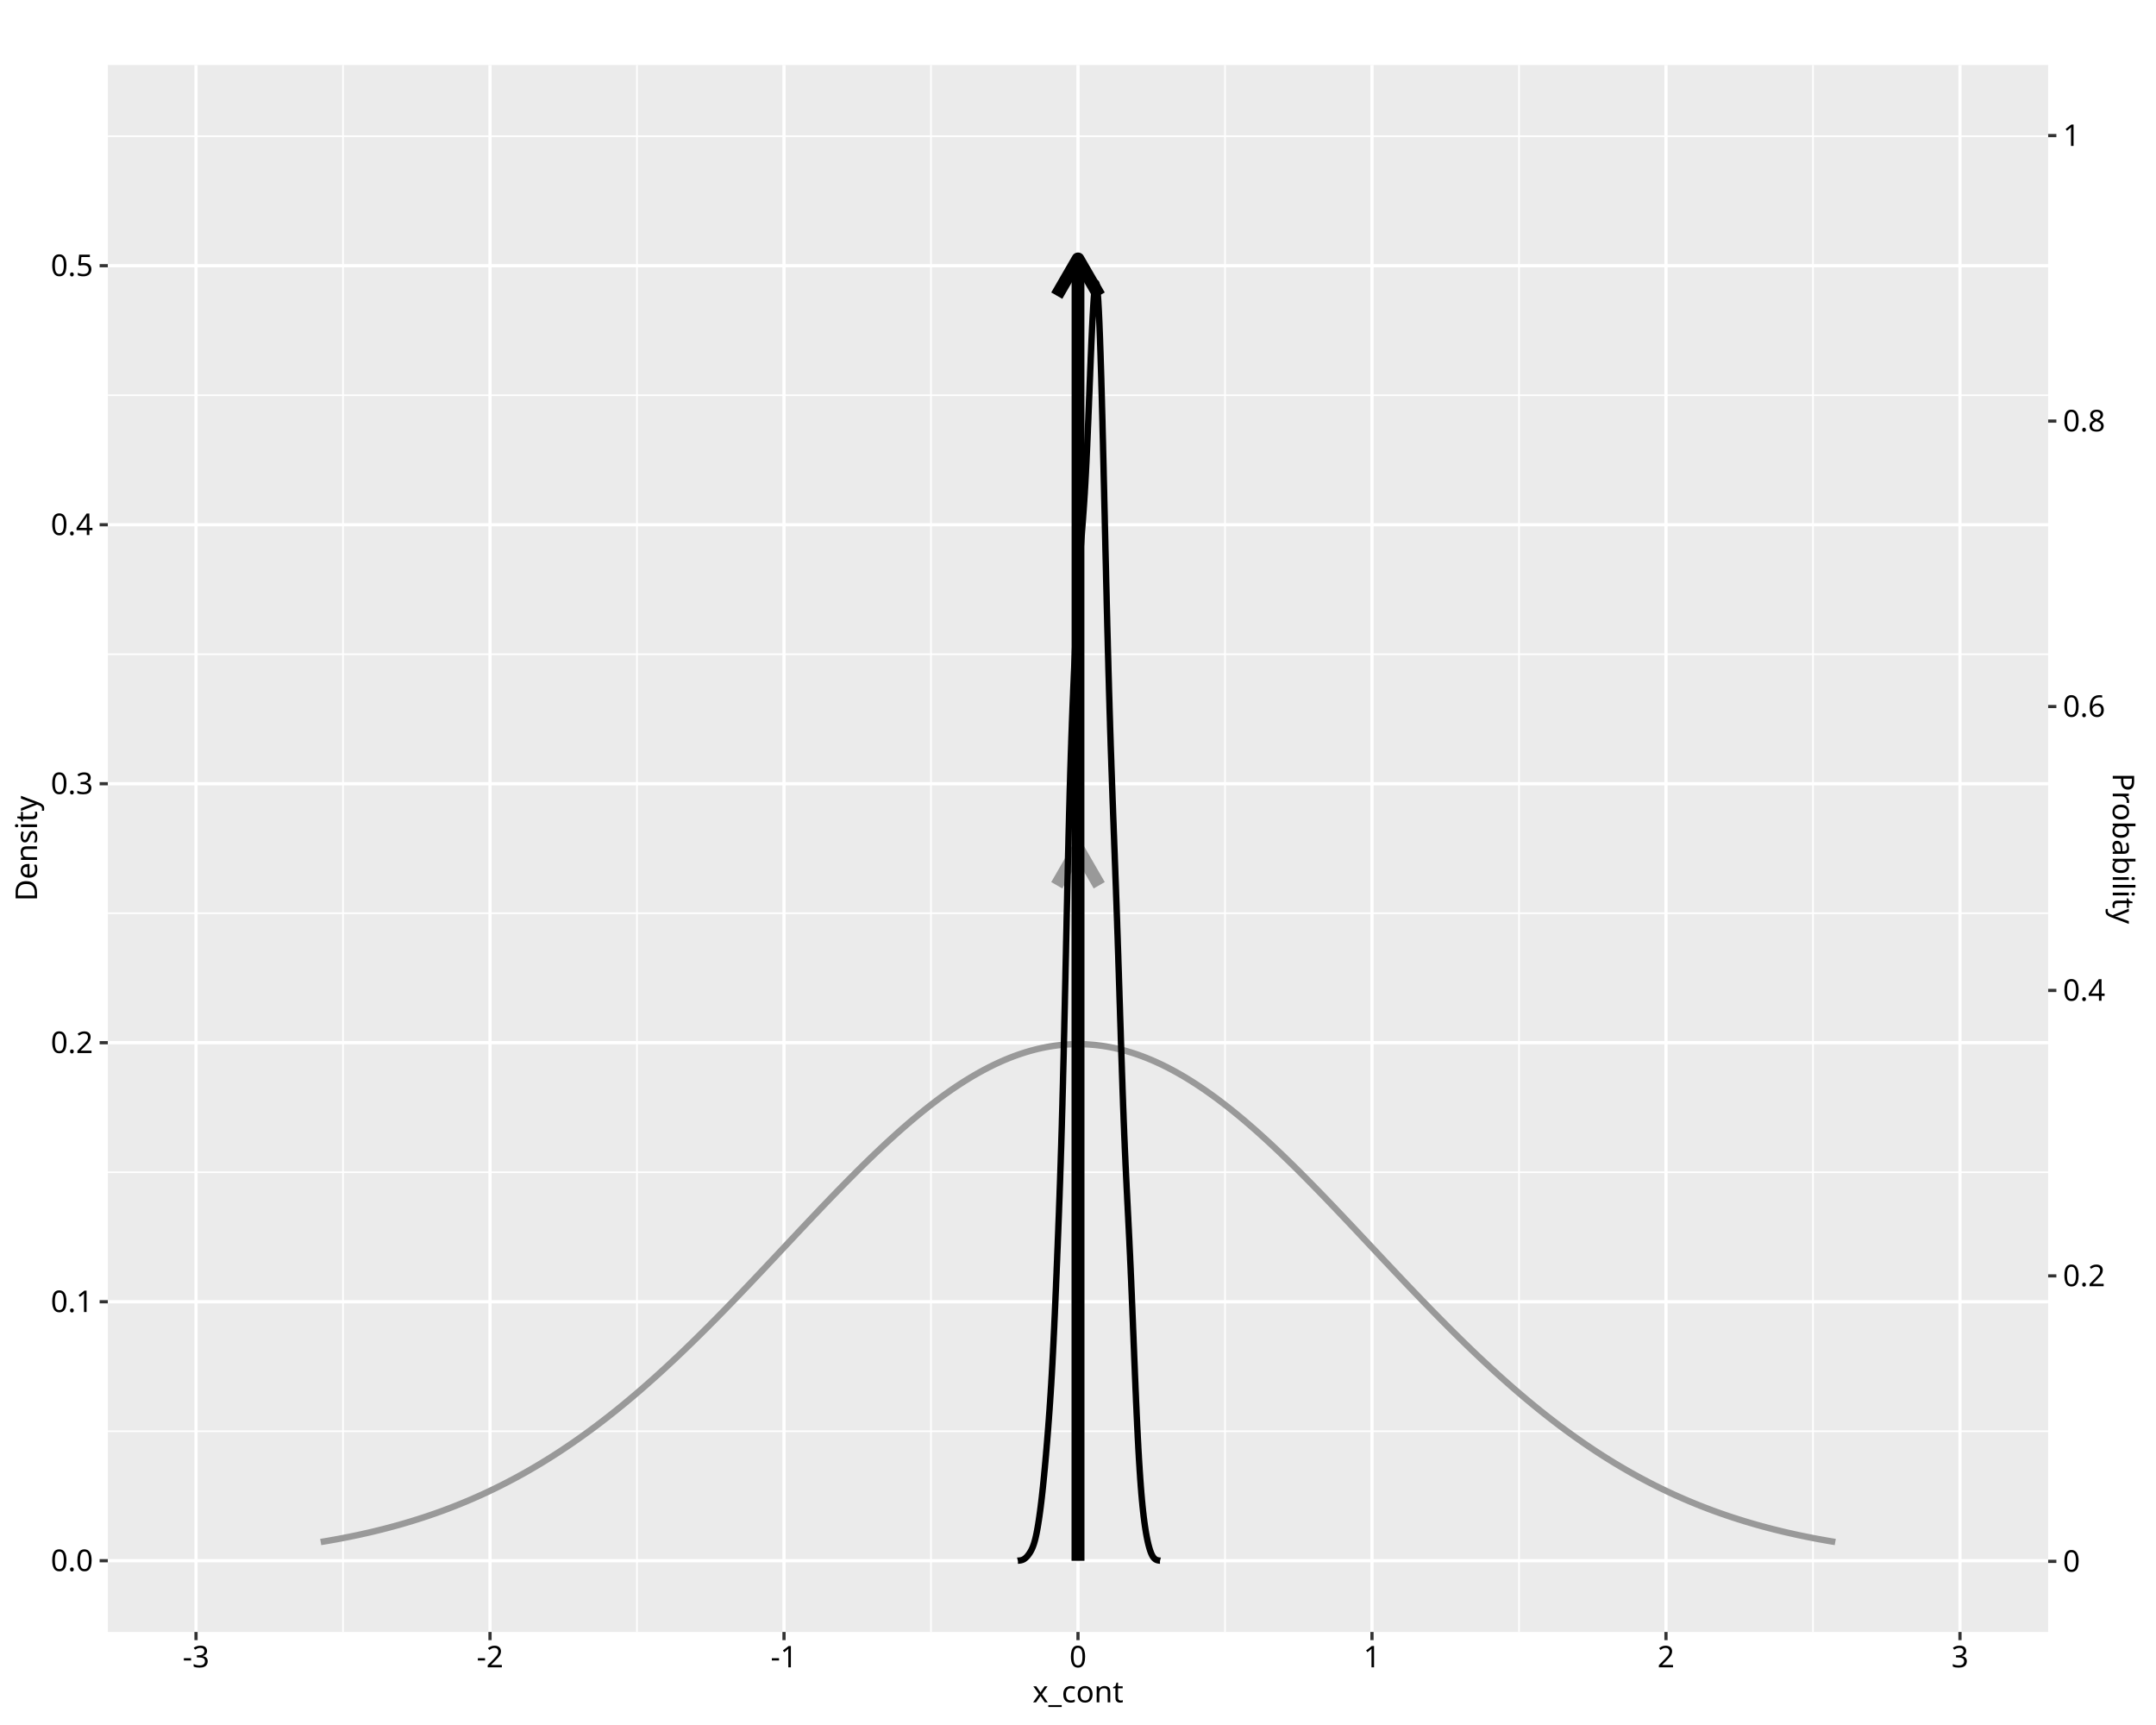
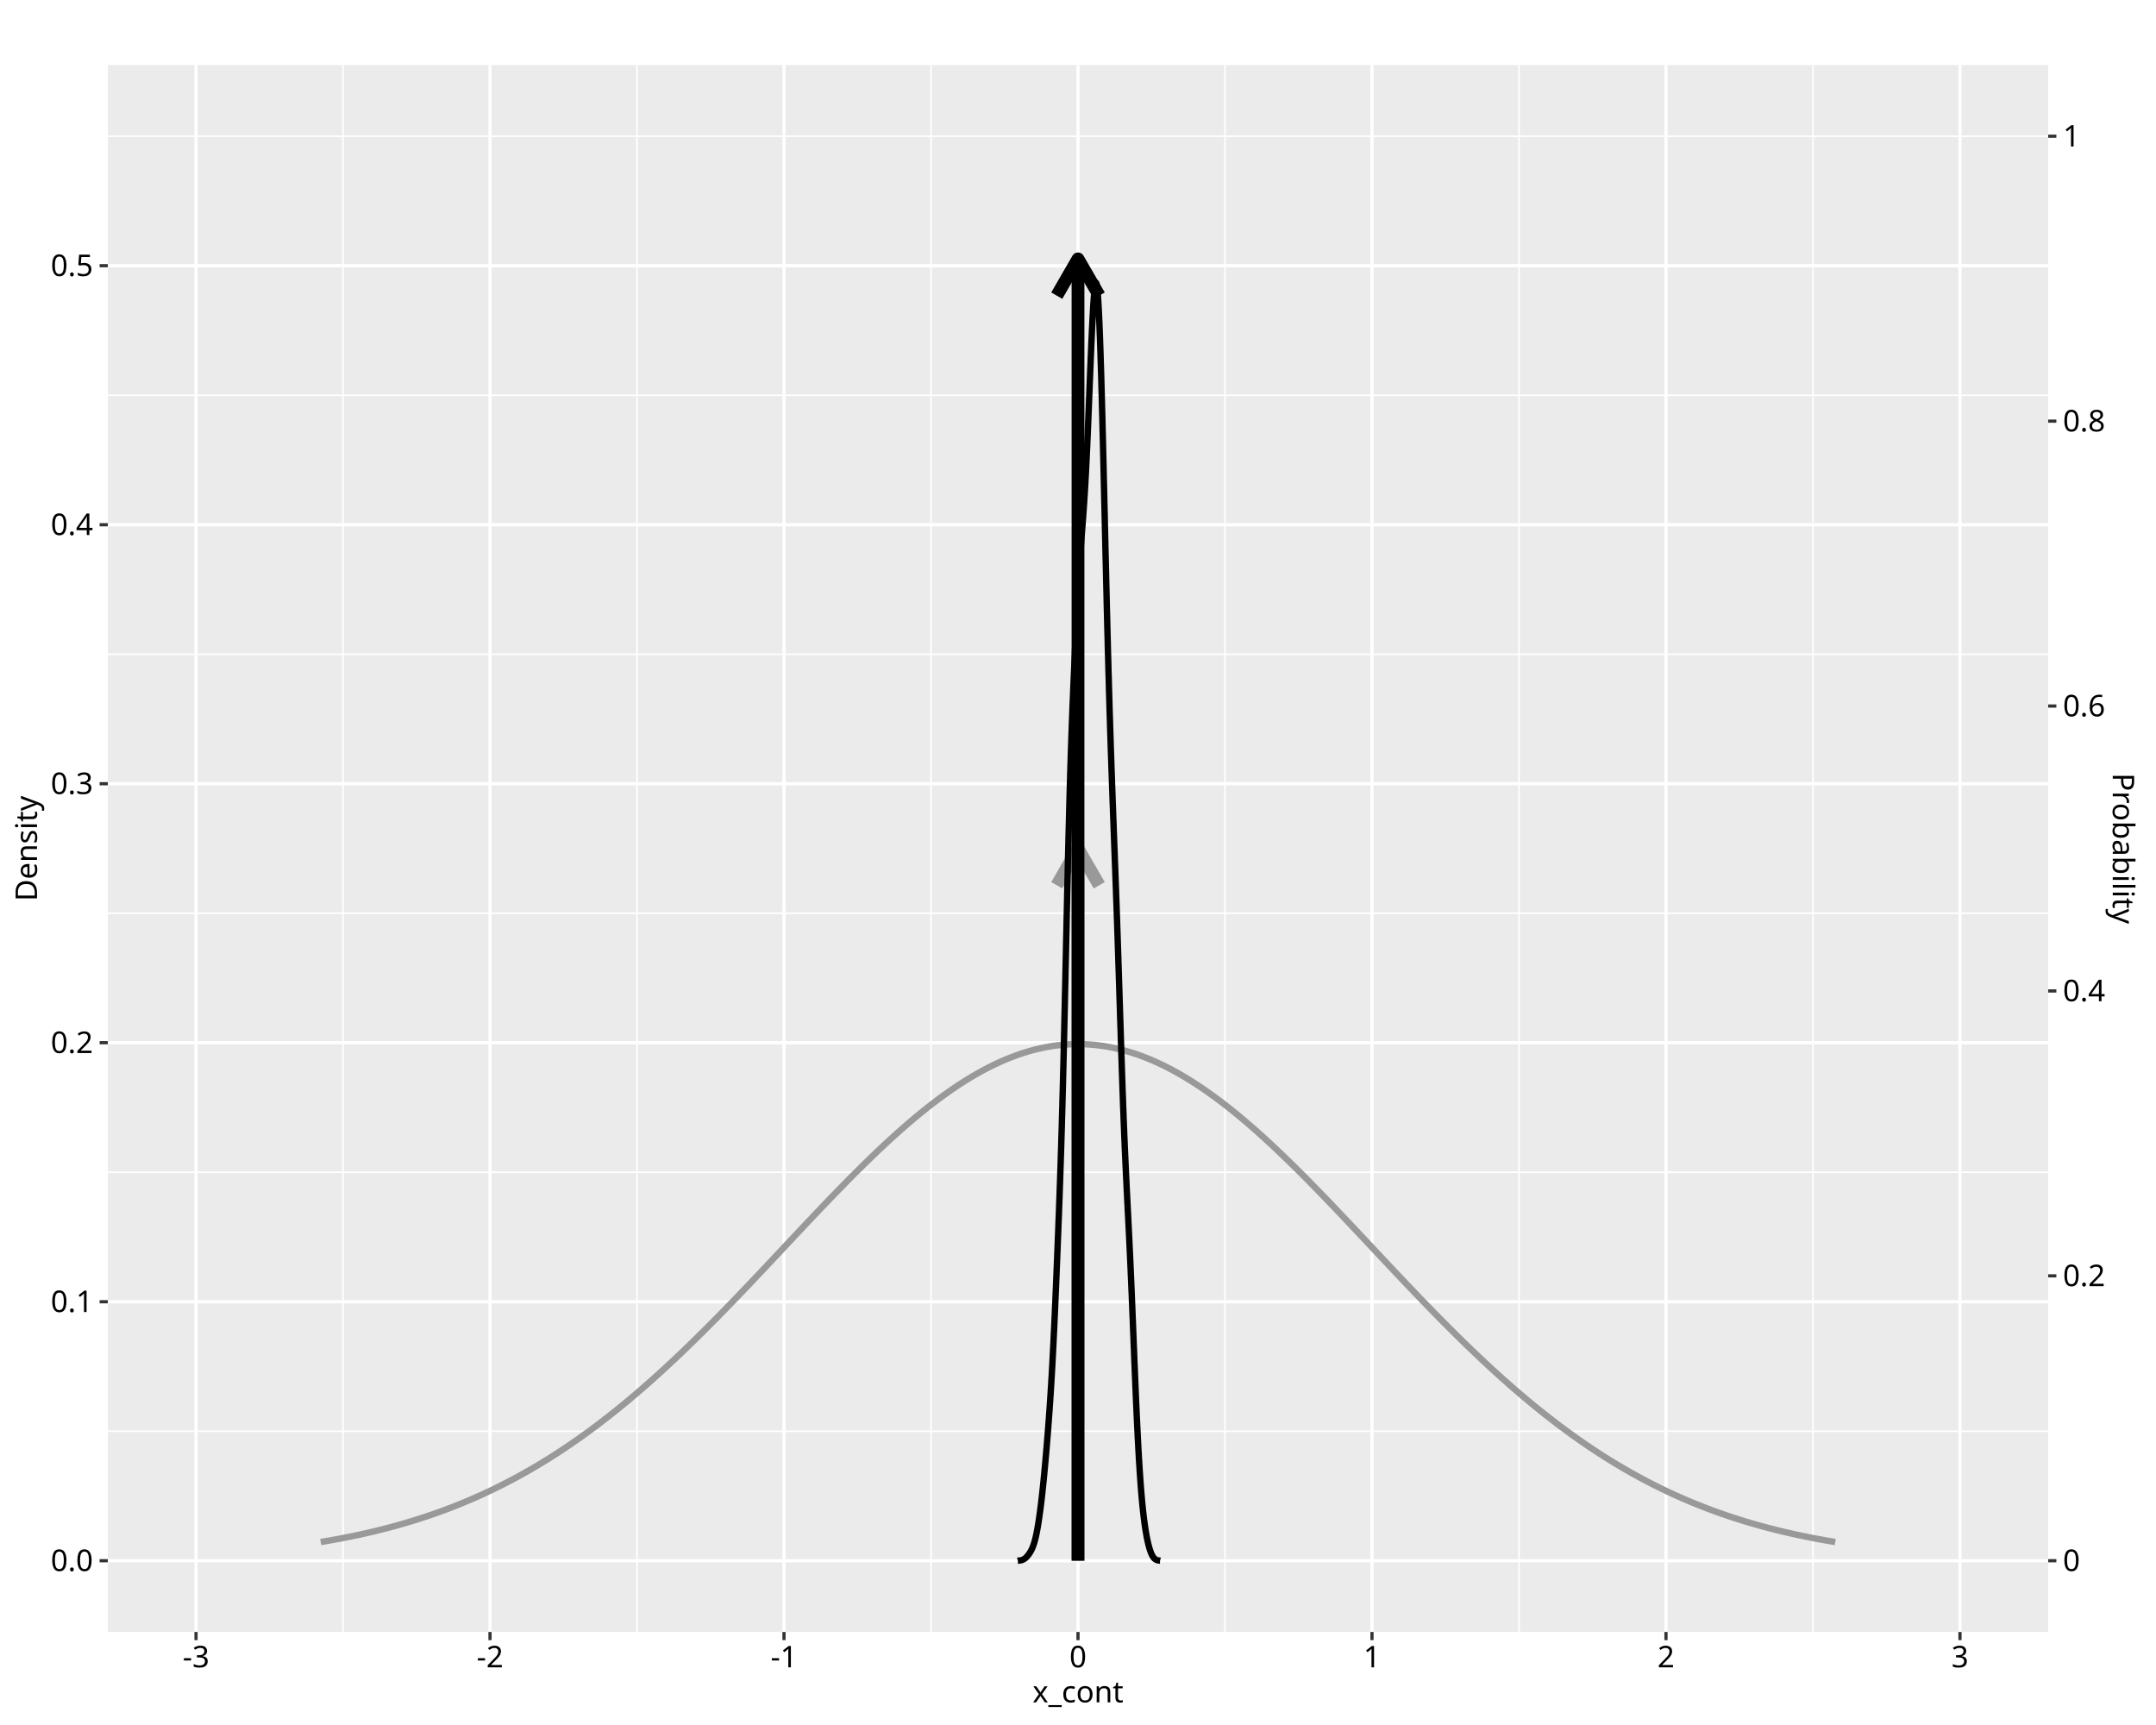
<svg xmlns="http://www.w3.org/2000/svg" class="svglite" data-engine-version="2.0" width="720.00pt" height="576.00pt" viewBox="0 0 720.00 576.00">
  <defs>
    <style type="text/css">
    .svglite line, .svglite polyline, .svglite polygon, .svglite path, .svglite rect, .svglite circle {
      fill: none;
      stroke: #000000;
      stroke-linecap: round;
      stroke-linejoin: round;
      stroke-miterlimit: 10.00;
    }
  </style>
  </defs>
  <rect width="100%" height="100%" style="stroke: none; fill: #FFFFFF;" />
  <defs>
    <clipPath id="cpMC4wMHw3MjAuMDB8MC4wMHw1NzYuMDA=">
      <rect x="0.00" y="0.00" width="720.00" height="576.00" />
    </clipPath>
  </defs>
  <g clip-path="url(#cpMC4wMHw3MjAuMDB8MC4wMHw1NzYuMDA=)">
    <rect x="0.00" y="0.00" width="720.00" height="576.00" style="stroke-width: 1.07; stroke: #FFFFFF; fill: #FFFFFF;" />
  </g>
  <defs>
    <clipPath id="cpMzYuMDF8NjgzLjk5fDIxLjcxfDU0NC45Mw==">
      <rect x="36.01" y="21.71" width="647.98" height="523.22" />
    </clipPath>
  </defs>
  <g clip-path="url(#cpMzYuMDF8NjgzLjk5fDIxLjcxfDU0NC45Mw==)">
    <rect x="36.01" y="21.71" width="647.98" height="523.22" style="stroke-width: 1.07; stroke: none; fill: #EBEBEB;" />
    <polyline points="36.01,477.91 683.99,477.91 " style="stroke-width: 0.53; stroke: #FFFFFF; stroke-linecap: butt;" />
    <polyline points="36.01,391.43 683.99,391.43 " style="stroke-width: 0.53; stroke: #FFFFFF; stroke-linecap: butt;" />
    <polyline points="36.01,304.94 683.99,304.94 " style="stroke-width: 0.53; stroke: #FFFFFF; stroke-linecap: butt;" />
    <polyline points="36.01,218.46 683.99,218.46 " style="stroke-width: 0.53; stroke: #FFFFFF; stroke-linecap: butt;" />
    <polyline points="36.01,131.97 683.99,131.97 " style="stroke-width: 0.53; stroke: #FFFFFF; stroke-linecap: butt;" />
    <polyline points="36.01,45.49 683.99,45.49 " style="stroke-width: 0.53; stroke: #FFFFFF; stroke-linecap: butt;" />
    <polyline points="114.55,544.93 114.55,21.71 " style="stroke-width: 0.53; stroke: #FFFFFF; stroke-linecap: butt;" />
    <polyline points="212.73,544.93 212.73,21.71 " style="stroke-width: 0.53; stroke: #FFFFFF; stroke-linecap: butt;" />
    <polyline points="310.91,544.93 310.91,21.71 " style="stroke-width: 0.53; stroke: #FFFFFF; stroke-linecap: butt;" />
    <polyline points="409.09,544.93 409.09,21.71 " style="stroke-width: 0.53; stroke: #FFFFFF; stroke-linecap: butt;" />
    <polyline points="507.27,544.93 507.27,21.71 " style="stroke-width: 0.53; stroke: #FFFFFF; stroke-linecap: butt;" />
    <polyline points="605.45,544.93 605.45,21.71 " style="stroke-width: 0.53; stroke: #FFFFFF; stroke-linecap: butt;" />
    <polyline points="36.01,521.15 683.99,521.15 " style="stroke-width: 1.07; stroke: #FFFFFF; stroke-linecap: butt;" />
    <polyline points="36.01,434.67 683.99,434.67 " style="stroke-width: 1.07; stroke: #FFFFFF; stroke-linecap: butt;" />
    <polyline points="36.01,348.18 683.99,348.18 " style="stroke-width: 1.07; stroke: #FFFFFF; stroke-linecap: butt;" />
    <polyline points="36.01,261.70 683.99,261.70 " style="stroke-width: 1.07; stroke: #FFFFFF; stroke-linecap: butt;" />
    <polyline points="36.01,175.22 683.99,175.22 " style="stroke-width: 1.07; stroke: #FFFFFF; stroke-linecap: butt;" />
    <polyline points="36.01,88.73 683.99,88.73 " style="stroke-width: 1.07; stroke: #FFFFFF; stroke-linecap: butt;" />
    <polyline points="65.46,544.93 65.46,21.71 " style="stroke-width: 1.07; stroke: #FFFFFF; stroke-linecap: butt;" />
    <polyline points="163.64,544.93 163.64,21.71 " style="stroke-width: 1.07; stroke: #FFFFFF; stroke-linecap: butt;" />
    <polyline points="261.82,544.93 261.82,21.71 " style="stroke-width: 1.07; stroke: #FFFFFF; stroke-linecap: butt;" />
    <polyline points="360.00,544.93 360.00,21.71 " style="stroke-width: 1.07; stroke: #FFFFFF; stroke-linecap: butt;" />
    <polyline points="458.18,544.93 458.18,21.71 " style="stroke-width: 1.07; stroke: #FFFFFF; stroke-linecap: butt;" />
    <polyline points="556.36,544.93 556.36,21.71 " style="stroke-width: 1.07; stroke: #FFFFFF; stroke-linecap: butt;" />
    <polyline points="654.54,544.93 654.54,21.71 " style="stroke-width: 1.07; stroke: #FFFFFF; stroke-linecap: butt;" />
    <polyline points="107.11,514.90 107.62,514.81 108.12,514.73 108.63,514.64 109.13,514.56 109.64,514.47 110.15,514.38 110.65,514.29 111.16,514.20 111.67,514.11 112.17,514.02 112.68,513.93 113.18,513.83 113.69,513.74 114.20,513.64 114.70,513.54 115.21,513.44 115.72,513.34 116.22,513.24 116.73,513.14 117.23,513.04 117.74,512.93 118.25,512.83 118.75,512.72 119.26,512.62 119.77,512.51 120.27,512.40 120.78,512.29 121.28,512.17 121.79,512.06 122.30,511.95 122.80,511.83 123.31,511.72 123.82,511.60 124.32,511.48 124.83,511.36 125.34,511.24 125.84,511.11 126.35,510.99 126.85,510.86 127.36,510.74 127.87,510.61 128.37,510.48 128.88,510.35 129.39,510.22 129.89,510.09 130.40,509.95 130.90,509.81 131.41,509.68 131.92,509.54 132.42,509.40 132.93,509.26 133.44,509.12 133.94,508.97 134.45,508.83 134.95,508.68 135.46,508.53 135.97,508.38 136.47,508.23 136.98,508.08 137.49,507.93 137.99,507.77 138.50,507.61 139.00,507.45 139.51,507.30 140.02,507.13 140.52,506.97 141.03,506.81 141.54,506.64 142.04,506.47 142.55,506.31 143.06,506.13 143.56,505.96 144.07,505.79 144.57,505.61 145.08,505.44 145.59,505.26 146.09,505.08 146.60,504.90 147.11,504.72 147.61,504.53 148.12,504.35 148.62,504.16 149.13,503.97 149.64,503.78 150.14,503.58 150.65,503.39 151.16,503.19 151.66,503.00 152.17,502.80 152.67,502.59 153.18,502.39 153.69,502.19 154.19,501.98 154.70,501.77 155.21,501.56 155.71,501.35 156.22,501.14 156.73,500.92 157.23,500.71 157.74,500.49 158.24,500.27 158.75,500.04 159.26,499.82 159.76,499.59 160.27,499.37 160.78,499.14 161.28,498.91 161.79,498.67 162.29,498.44 162.80,498.20 163.31,497.96 163.81,497.72 164.32,497.48 164.83,497.24 165.33,496.99 165.84,496.74 166.34,496.49 166.85,496.24 167.36,495.99 167.86,495.73 168.37,495.47 168.88,495.21 169.38,494.95 169.89,494.69 170.39,494.42 170.90,494.16 171.41,493.89 171.91,493.62 172.42,493.34 172.93,493.07 173.43,492.79 173.94,492.51 174.45,492.23 174.95,491.95 175.46,491.67 175.96,491.38 176.47,491.09 176.98,490.80 177.48,490.51 177.99,490.21 178.50,489.91 179.00,489.62 179.51,489.31 180.01,489.01 180.52,488.71 181.03,488.40 181.53,488.09 182.04,487.78 182.55,487.47 183.05,487.15 183.56,486.84 184.06,486.52 184.57,486.20 185.08,485.87 185.58,485.55 186.09,485.22 186.60,484.89 187.10,484.56 187.61,484.23 188.11,483.89 188.62,483.55 189.13,483.21 189.63,482.87 190.14,482.53 190.65,482.18 191.15,481.84 191.66,481.49 192.17,481.13 192.67,480.78 193.18,480.42 193.68,480.07 194.19,479.71 194.70,479.34 195.20,478.98 195.71,478.61 196.22,478.25 196.72,477.88 197.23,477.50 197.73,477.13 198.24,476.75 198.75,476.38 199.25,476.00 199.76,475.61 200.27,475.23 200.77,474.84 201.28,474.45 201.78,474.06 202.29,473.67 202.80,473.28 203.30,472.88 203.81,472.48 204.32,472.08 204.82,471.68 205.33,471.28 205.84,470.87 206.34,470.46 206.85,470.05 207.35,469.64 207.86,469.23 208.37,468.81 208.87,468.39 209.38,467.97 209.89,467.55 210.39,467.13 210.90,466.70 211.40,466.27 211.91,465.85 212.42,465.41 212.92,464.98 213.43,464.55 213.94,464.11 214.44,463.67 214.95,463.23 215.45,462.79 215.96,462.34 216.47,461.90 216.97,461.45 217.48,461.00 217.99,460.55 218.49,460.10 219.00,459.64 219.50,459.19 220.01,458.73 220.52,458.27 221.02,457.81 221.53,457.34 222.04,456.88 222.54,456.41 223.05,455.94 223.56,455.47 224.06,455.00 224.57,454.53 225.07,454.06 225.58,453.58 226.09,453.10 226.59,452.62 227.10,452.14 227.61,451.66 228.11,451.17 228.62,450.69 229.12,450.20 229.63,449.71 230.14,449.22 230.64,448.73 231.15,448.24 231.66,447.74 232.16,447.25 232.67,446.75 233.17,446.25 233.68,445.75 234.19,445.25 234.69,444.75 235.20,444.25 235.71,443.74 236.21,443.24 236.72,442.73 237.22,442.22 237.73,441.71 238.24,441.20 238.74,440.69 239.25,440.18 239.76,439.66 240.26,439.15 240.77,438.63 241.28,438.11 241.78,437.60 242.29,437.08 242.79,436.56 243.30,436.03 243.81,435.51 244.31,434.99 244.82,434.47 245.33,433.94 245.83,433.41 246.34,432.89 246.84,432.36 247.35,431.83 247.86,431.30 248.36,430.77 248.87,430.24 249.38,429.71 249.88,429.18 250.39,428.65 250.89,428.12 251.40,427.58 251.91,427.05 252.41,426.51 252.92,425.98 253.43,425.44 253.93,424.91 254.44,424.37 254.95,423.83 255.45,423.30 255.96,422.76 256.46,422.22 256.97,421.68 257.48,421.15 257.98,420.61 258.49,420.07 259.00,419.53 259.50,418.99 260.01,418.45 260.51,417.91 261.02,417.37 261.53,416.83 262.03,416.29 262.54,415.75 263.05,415.21 263.55,414.67 264.06,414.13 264.56,413.60 265.07,413.06 265.58,412.52 266.08,411.98 266.59,411.44 267.10,410.90 267.60,410.36 268.11,409.83 268.61,409.29 269.12,408.75 269.63,408.22 270.13,407.68 270.64,407.15 271.15,406.61 271.65,406.08 272.16,405.54 272.67,405.01 273.17,404.48 273.68,403.95 274.18,403.41 274.69,402.88 275.20,402.35 275.70,401.83 276.21,401.30 276.72,400.77 277.22,400.24 277.73,399.72 278.23,399.20 278.74,398.67 279.25,398.15 279.75,397.63 280.26,397.11 280.77,396.59 281.27,396.07 281.78,395.56 282.28,395.04 282.79,394.53 283.30,394.01 283.80,393.50 284.31,392.99 284.82,392.48 285.32,391.97 285.83,391.47 286.33,390.96 286.84,390.46 287.35,389.96 287.85,389.46 288.36,388.96 288.87,388.47 289.37,387.97 289.88,387.48 290.39,386.99 290.89,386.50 291.40,386.01 291.90,385.52 292.41,385.04 292.92,384.56 293.42,384.08 293.93,383.60 294.44,383.12 294.94,382.65 295.45,382.17 295.95,381.70 296.46,381.24 296.97,380.77 297.47,380.31 297.98,379.84 298.49,379.39 298.99,378.93 299.50,378.47 300.00,378.02 300.51,377.57 301.02,377.12 301.52,376.68 302.03,376.24 302.54,375.80 303.04,375.36 303.55,374.93 304.06,374.49 304.56,374.06 305.07,373.64 305.57,373.21 306.08,372.79 306.59,372.37 307.09,371.96 307.60,371.54 308.11,371.13 308.61,370.72 309.12,370.32 309.62,369.92 310.13,369.52 310.64,369.12 311.14,368.73 311.65,368.34 312.16,367.96 312.66,367.57 313.17,367.19 313.67,366.81 314.18,366.44 314.69,366.07 315.19,365.70 315.70,365.34 316.21,364.98 316.71,364.62 317.22,364.27 317.72,363.91 318.23,363.57 318.74,363.22 319.24,362.88 319.75,362.55 320.26,362.21 320.76,361.88 321.27,361.56 321.78,361.23 322.28,360.91 322.79,360.60 323.29,360.29 323.80,359.98 324.31,359.67 324.81,359.37 325.32,359.07 325.83,358.78 326.33,358.49 326.84,358.21 327.34,357.92 327.85,357.65 328.36,357.37 328.86,357.10 329.37,356.84 329.88,356.57 330.38,356.31 330.89,356.06 331.39,355.81 331.90,355.56 332.41,355.32 332.91,355.08 333.42,354.85 333.93,354.62 334.43,354.39 334.94,354.17 335.44,353.95 335.95,353.74 336.46,353.53 336.96,353.32 337.47,353.12 337.98,352.93 338.48,352.73 338.99,352.55 339.50,352.36 340.00,352.18 340.51,352.01 341.01,351.84 341.52,351.67 342.03,351.51 342.53,351.35 343.04,351.20 343.55,351.05 344.05,350.90 344.56,350.76 345.06,350.63 345.57,350.49 346.08,350.37 346.58,350.24 347.09,350.13 347.60,350.01 348.10,349.90 348.61,349.80 349.11,349.70 349.62,349.60 350.13,349.51 350.63,349.42 351.14,349.34 351.65,349.26 352.15,349.19 352.66,349.12 353.17,349.06 353.67,349.00 354.18,348.94 354.68,348.89 355.19,348.85 355.70,348.81 356.20,348.77 356.71,348.74 357.22,348.71 357.72,348.69 358.23,348.67 358.73,348.66 359.24,348.65 359.75,348.64 360.25,348.64 360.76,348.65 361.27,348.66 361.77,348.67 362.28,348.69 362.78,348.71 363.29,348.74 363.80,348.77 364.30,348.81 364.81,348.85 365.32,348.89 365.82,348.94 366.33,349.00 366.83,349.06 367.34,349.12 367.85,349.19 368.35,349.26 368.86,349.34 369.37,349.42 369.87,349.51 370.38,349.60 370.89,349.70 371.39,349.80 371.90,349.90 372.40,350.01 372.91,350.13 373.42,350.24 373.92,350.37 374.43,350.49 374.94,350.63 375.44,350.76 375.95,350.90 376.45,351.05 376.96,351.20 377.47,351.35 377.97,351.51 378.48,351.67 378.99,351.84 379.49,352.01 380.00,352.18 380.50,352.36 381.01,352.55 381.52,352.73 382.02,352.93 382.53,353.12 383.04,353.32 383.54,353.53 384.05,353.74 384.56,353.95 385.06,354.17 385.57,354.39 386.07,354.62 386.58,354.85 387.09,355.08 387.59,355.32 388.10,355.56 388.61,355.81 389.11,356.06 389.62,356.31 390.12,356.57 390.63,356.84 391.14,357.10 391.64,357.37 392.15,357.65 392.66,357.92 393.16,358.21 393.67,358.49 394.17,358.78 394.68,359.07 395.19,359.37 395.69,359.67 396.20,359.98 396.71,360.29 397.21,360.60 397.72,360.91 398.22,361.23 398.73,361.56 399.24,361.88 399.74,362.21 400.25,362.55 400.76,362.88 401.26,363.22 401.77,363.57 402.28,363.91 402.78,364.27 403.29,364.62 403.79,364.98 404.30,365.34 404.81,365.70 405.31,366.07 405.82,366.44 406.33,366.81 406.83,367.19 407.34,367.57 407.84,367.96 408.35,368.34 408.86,368.73 409.36,369.12 409.87,369.52 410.38,369.92 410.88,370.32 411.39,370.72 411.89,371.13 412.40,371.54 412.91,371.96 413.41,372.37 413.92,372.79 414.43,373.21 414.93,373.64 415.44,374.06 415.94,374.49 416.45,374.93 416.96,375.36 417.46,375.80 417.97,376.24 418.48,376.68 418.98,377.12 419.49,377.57 420.00,378.02 420.50,378.47 421.01,378.93 421.51,379.39 422.02,379.84 422.53,380.31 423.03,380.77 423.54,381.24 424.05,381.70 424.55,382.17 425.06,382.65 425.56,383.12 426.07,383.60 426.58,384.08 427.08,384.56 427.59,385.04 428.10,385.52 428.60,386.01 429.11,386.50 429.61,386.99 430.12,387.48 430.63,387.97 431.13,388.47 431.64,388.96 432.15,389.46 432.65,389.96 433.16,390.46 433.67,390.96 434.17,391.47 434.68,391.97 435.18,392.48 435.69,392.99 436.20,393.50 436.70,394.01 437.21,394.53 437.72,395.04 438.22,395.56 438.73,396.07 439.23,396.59 439.74,397.11 440.25,397.63 440.75,398.15 441.26,398.67 441.77,399.20 442.27,399.72 442.78,400.24 443.28,400.77 443.79,401.30 444.30,401.83 444.80,402.35 445.31,402.88 445.82,403.41 446.32,403.95 446.83,404.48 447.33,405.01 447.84,405.54 448.35,406.08 448.85,406.61 449.36,407.15 449.87,407.68 450.37,408.22 450.88,408.75 451.39,409.29 451.89,409.83 452.40,410.36 452.90,410.90 453.41,411.44 453.92,411.98 454.42,412.52 454.93,413.06 455.44,413.60 455.94,414.13 456.45,414.67 456.95,415.21 457.46,415.75 457.97,416.29 458.47,416.83 458.98,417.37 459.49,417.91 459.99,418.45 460.50,418.99 461.00,419.53 461.51,420.07 462.02,420.61 462.52,421.15 463.03,421.68 463.54,422.22 464.04,422.76 464.55,423.30 465.05,423.83 465.56,424.37 466.07,424.91 466.57,425.44 467.08,425.98 467.59,426.51 468.09,427.05 468.60,427.58 469.11,428.12 469.61,428.65 470.12,429.18 470.62,429.71 471.13,430.24 471.64,430.77 472.14,431.30 472.65,431.83 473.16,432.36 473.66,432.89 474.17,433.41 474.67,433.94 475.18,434.47 475.69,434.99 476.19,435.51 476.70,436.03 477.21,436.56 477.71,437.08 478.22,437.60 478.72,438.11 479.23,438.63 479.74,439.15 480.24,439.66 480.75,440.18 481.26,440.69 481.76,441.20 482.27,441.71 482.78,442.22 483.28,442.73 483.79,443.24 484.29,443.74 484.80,444.25 485.31,444.75 485.81,445.25 486.32,445.75 486.83,446.25 487.33,446.75 487.84,447.25 488.34,447.74 488.85,448.24 489.36,448.73 489.86,449.22 490.37,449.71 490.88,450.20 491.38,450.69 491.89,451.17 492.39,451.66 492.90,452.14 493.41,452.62 493.91,453.10 494.42,453.58 494.93,454.06 495.43,454.53 495.94,455.00 496.44,455.47 496.95,455.94 497.46,456.41 497.96,456.88 498.47,457.34 498.98,457.81 499.48,458.27 499.99,458.73 500.50,459.19 501.00,459.64 501.51,460.10 502.01,460.55 502.52,461.00 503.03,461.45 503.53,461.90 504.04,462.34 504.55,462.79 505.05,463.23 505.56,463.67 506.06,464.11 506.57,464.55 507.08,464.98 507.58,465.41 508.09,465.85 508.60,466.27 509.10,466.70 509.61,467.13 510.11,467.55 510.62,467.97 511.13,468.39 511.63,468.81 512.14,469.23 512.65,469.64 513.15,470.05 513.66,470.46 514.16,470.87 514.67,471.28 515.18,471.68 515.68,472.08 516.19,472.48 516.70,472.88 517.20,473.28 517.71,473.67 518.22,474.06 518.72,474.45 519.23,474.84 519.73,475.23 520.24,475.61 520.75,476.00 521.25,476.38 521.76,476.75 522.27,477.13 522.77,477.50 523.28,477.88 523.78,478.25 524.29,478.61 524.80,478.98 525.30,479.34 525.81,479.71 526.32,480.07 526.82,480.42 527.33,480.78 527.83,481.13 528.34,481.49 528.85,481.84 529.35,482.18 529.86,482.53 530.37,482.87 530.87,483.21 531.38,483.55 531.89,483.89 532.39,484.23 532.90,484.56 533.40,484.89 533.91,485.22 534.42,485.55 534.92,485.87 535.43,486.20 535.94,486.52 536.44,486.84 536.95,487.15 537.45,487.47 537.96,487.78 538.47,488.09 538.97,488.40 539.48,488.71 539.99,489.01 540.49,489.31 541.00,489.62 541.50,489.91 542.01,490.21 542.52,490.51 543.02,490.80 543.53,491.09 544.04,491.38 544.54,491.67 545.05,491.95 545.55,492.23 546.06,492.51 546.57,492.79 547.07,493.07 547.58,493.34 548.09,493.62 548.59,493.89 549.10,494.16 549.61,494.42 550.11,494.69 550.62,494.95 551.12,495.21 551.63,495.47 552.14,495.73 552.64,495.99 553.15,496.24 553.66,496.49 554.16,496.74 554.67,496.99 555.17,497.24 555.68,497.48 556.19,497.72 556.69,497.96 557.20,498.20 557.71,498.44 558.21,498.67 558.72,498.91 559.22,499.14 559.73,499.37 560.24,499.59 560.74,499.82 561.25,500.04 561.76,500.27 562.26,500.49 562.77,500.71 563.27,500.92 563.78,501.14 564.29,501.35 564.79,501.56 565.30,501.77 565.81,501.98 566.31,502.19 566.82,502.39 567.33,502.59 567.83,502.80 568.34,503.00 568.84,503.19 569.35,503.39 569.86,503.58 570.36,503.78 570.87,503.97 571.38,504.16 571.88,504.35 572.39,504.53 572.89,504.72 573.40,504.90 573.91,505.08 574.41,505.26 574.92,505.44 575.43,505.61 575.93,505.79 576.44,505.96 576.94,506.13 577.45,506.31 577.96,506.47 578.46,506.64 578.97,506.81 579.48,506.97 579.98,507.13 580.49,507.30 581.00,507.45 581.50,507.61 582.01,507.77 582.51,507.93 583.02,508.08 583.53,508.23 584.03,508.38 584.54,508.53 585.05,508.68 585.55,508.83 586.06,508.97 586.56,509.12 587.07,509.26 587.58,509.40 588.08,509.54 588.59,509.68 589.10,509.81 589.60,509.95 590.11,510.09 590.61,510.22 591.12,510.35 591.63,510.48 592.13,510.61 592.64,510.74 593.15,510.86 593.65,510.99 594.16,511.11 594.66,511.24 595.17,511.36 595.68,511.48 596.18,511.60 596.69,511.72 597.20,511.83 597.70,511.95 598.21,512.06 598.72,512.17 599.22,512.29 599.73,512.40 600.23,512.51 600.74,512.62 601.25,512.72 601.75,512.83 602.26,512.93 602.77,513.04 603.27,513.14 603.78,513.24 604.28,513.34 604.79,513.44 605.30,513.54 605.80,513.64 606.31,513.74 606.82,513.83 607.32,513.93 607.83,514.02 608.33,514.11 608.84,514.20 609.35,514.29 609.85,514.38 610.36,514.47 610.87,514.56 611.37,514.64 611.88,514.73 612.38,514.81 612.89,514.90 " style="stroke-width: 2.13; stroke: #999999; stroke-linecap: butt;" />
    <line x1="360.00" y1="521.15" x2="360.00" y2="283.32" style="stroke-width: 4.27; stroke: #999999; stroke-linecap: butt;" />
    <polyline points="367.09,295.60 360.00,283.32 352.91,295.60 " style="stroke-width: 4.27; stroke: #999999; stroke-linecap: butt;" />
    <polyline points="339.90,521.13 339.94,521.12 339.99,521.12 340.04,521.12 340.09,521.12 340.13,521.11 340.18,521.11 340.23,521.11 340.28,521.10 340.32,521.10 340.37,521.09 340.42,521.09 340.47,521.08 340.51,521.08 340.56,521.07 340.61,521.06 340.66,521.06 340.70,521.05 340.75,521.04 340.80,521.03 340.85,521.03 340.90,521.02 340.94,521.01 340.99,521.00 341.04,520.98 341.09,520.97 341.13,520.96 341.18,520.95 341.23,520.93 341.28,520.92 341.32,520.90 341.37,520.89 341.42,520.87 341.47,520.85 341.51,520.83 341.56,520.81 341.61,520.79 341.66,520.77 341.70,520.75 341.75,520.72 341.80,520.70 341.85,520.67 341.89,520.64 341.94,520.62 341.99,520.59 342.04,520.56 342.08,520.53 342.13,520.49 342.18,520.46 342.23,520.43 342.27,520.39 342.32,520.35 342.37,520.32 342.42,520.28 342.47,520.24 342.51,520.19 342.56,520.15 342.61,520.11 342.66,520.06 342.70,520.02 342.75,519.97 342.80,519.92 342.85,519.87 342.89,519.82 342.94,519.77 342.99,519.72 343.04,519.67 343.08,519.61 343.13,519.55 343.18,519.50 343.23,519.44 343.27,519.38 343.32,519.32 343.37,519.26 343.42,519.20 343.46,519.13 343.51,519.07 343.56,519.00 343.61,518.94 343.65,518.87 343.70,518.80 343.75,518.73 343.80,518.66 343.84,518.59 343.89,518.51 343.94,518.44 343.99,518.36 344.04,518.29 344.08,518.21 344.13,518.13 344.18,518.04 344.23,517.96 344.27,517.87 344.32,517.79 344.37,517.70 344.42,517.60 344.46,517.51 344.51,517.41 344.56,517.32 344.61,517.22 344.65,517.11 344.70,517.01 344.75,516.90 344.80,516.79 344.84,516.67 344.89,516.56 344.94,516.44 344.99,516.31 345.03,516.19 345.08,516.06 345.13,515.92 345.18,515.79 345.22,515.64 345.27,515.50 345.32,515.35 345.37,515.20 345.41,515.04 345.46,514.88 345.51,514.71 345.56,514.54 345.60,514.37 345.65,514.19 345.70,514.00 345.75,513.81 345.80,513.62 345.84,513.42 345.89,513.21 345.94,513.01 345.99,512.79 346.03,512.57 346.08,512.35 346.13,512.12 346.18,511.89 346.22,511.65 346.27,511.40 346.32,511.15 346.37,510.90 346.41,510.64 346.46,510.38 346.51,510.11 346.56,509.83 346.60,509.55 346.65,509.27 346.70,508.98 346.75,508.68 346.79,508.38 346.84,508.08 346.89,507.77 346.94,507.46 346.98,507.14 347.03,506.81 347.08,506.48 347.13,506.15 347.17,505.81 347.22,505.47 347.27,505.12 347.32,504.77 347.37,504.41 347.41,504.04 347.46,503.68 347.51,503.30 347.56,502.93 347.60,502.54 347.65,502.16 347.70,501.77 347.75,501.37 347.79,500.97 347.84,500.56 347.89,500.15 347.94,499.73 347.98,499.31 348.03,498.89 348.08,498.46 348.13,498.02 348.17,497.58 348.22,497.13 348.27,496.69 348.32,496.23 348.36,495.77 348.41,495.31 348.46,494.84 348.51,494.36 348.55,493.89 348.60,493.40 348.65,492.92 348.70,492.42 348.74,491.93 348.79,491.43 348.84,490.92 348.89,490.41 348.94,489.90 348.98,489.38 349.03,488.86 349.08,488.33 349.13,487.80 349.17,487.27 349.22,486.73 349.27,486.18 349.32,485.64 349.36,485.09 349.41,484.53 349.46,483.97 349.51,483.41 349.55,482.84 349.60,482.27 349.65,481.69 349.70,481.11 349.74,480.53 349.79,479.94 349.84,479.35 349.89,478.75 349.93,478.15 349.98,477.54 350.03,476.93 350.08,476.31 350.12,475.69 350.17,475.06 350.22,474.43 350.27,473.79 350.31,473.14 350.36,472.49 350.41,471.83 350.46,471.16 350.51,470.49 350.55,469.81 350.60,469.12 350.65,468.42 350.70,467.72 350.74,467.00 350.79,466.28 350.84,465.55 350.89,464.80 350.93,464.05 350.98,463.29 351.03,462.52 351.08,461.73 351.12,460.94 351.17,460.13 351.22,459.32 351.27,458.49 351.31,457.65 351.36,456.80 351.41,455.94 351.46,455.06 351.50,454.17 351.55,453.28 351.60,452.37 351.65,451.45 351.69,450.51 351.74,449.56 351.79,448.61 351.84,447.64 351.88,446.66 351.93,445.67 351.98,444.67 352.03,443.65 352.08,442.63 352.12,441.60 352.17,440.55 352.22,439.50 352.27,438.44 352.31,437.37 352.36,436.29 352.41,435.20 352.46,434.10 352.50,433.00 352.55,431.88 352.60,430.76 352.65,429.64 352.69,428.50 352.74,427.36 352.79,426.22 352.84,425.07 352.88,423.91 352.93,422.74 352.98,421.57 353.03,420.39 353.07,419.21 353.12,418.02 353.17,416.83 353.22,415.62 353.26,414.41 353.31,413.20 353.36,411.97 353.41,410.74 353.45,409.50 353.50,408.26 353.55,407.00 353.60,405.73 353.65,404.46 353.69,403.17 353.74,401.86 353.79,400.55 353.84,399.23 353.88,397.89 353.93,396.53 353.98,395.16 354.03,393.77 354.07,392.37 354.12,390.95 354.17,389.51 354.22,388.05 354.26,386.57 354.31,385.06 354.36,383.54 354.41,382.00 354.45,380.42 354.50,378.83 354.55,377.21 354.60,375.57 354.64,373.90 354.69,372.20 354.74,370.48 354.79,368.73 354.83,366.96 354.88,365.16 354.93,363.33 354.98,361.47 355.02,359.59 355.07,357.69 355.12,355.76 355.17,353.80 355.22,351.82 355.26,349.82 355.31,347.79 355.36,345.75 355.41,343.68 355.45,341.60 355.50,339.49 355.55,337.37 355.60,335.24 355.64,333.09 355.69,330.92 355.74,328.75 355.79,326.57 355.83,324.38 355.88,322.18 355.93,319.98 355.98,317.78 356.02,315.58 356.07,313.38 356.12,311.18 356.17,308.99 356.21,306.81 356.26,304.63 356.31,302.47 356.36,300.31 356.40,298.17 356.45,296.05 356.50,293.94 356.55,291.85 356.59,289.78 356.64,287.73 356.69,285.71 356.74,283.71 356.79,281.73 356.83,279.78 356.88,277.85 356.93,275.96 356.98,274.09 357.02,272.25 357.07,270.43 357.12,268.65 357.17,266.89 357.21,265.17 357.26,263.48 357.31,261.82 357.36,260.18 357.40,258.57 357.45,257.00 357.50,255.45 357.55,253.93 357.59,252.44 357.64,250.97 357.69,249.54 357.74,248.13 357.78,246.74 357.83,245.38 357.88,244.03 357.93,242.72 357.97,241.42 358.02,240.15 358.07,238.89 358.12,237.65 358.16,236.43 358.21,235.23 358.26,234.05 358.31,232.88 358.36,231.72 358.40,230.58 358.45,229.45 358.50,228.33 358.55,227.22 358.59,226.13 358.64,225.04 358.69,223.97 358.74,222.90 358.78,221.84 358.83,220.79 358.88,219.75 358.93,218.71 358.97,217.68 359.02,216.66 359.07,215.65 359.12,214.64 359.16,213.64 359.21,212.65 359.26,211.66 359.31,210.68 359.35,209.71 359.40,208.74 359.45,207.78 359.50,206.83 359.54,205.89 359.59,204.95 359.64,204.02 359.69,203.11 359.73,202.20 359.78,201.30 359.83,200.41 359.88,199.53 359.93,198.66 359.97,197.80 360.02,196.95 360.07,196.11 360.12,195.28 360.16,194.46 360.21,193.65 360.26,192.86 360.31,192.08 360.35,191.30 360.40,190.54 360.45,189.79 360.50,189.05 360.54,188.32 360.59,187.61 360.64,186.90 360.69,186.20 360.73,185.52 360.78,184.84 360.83,184.17 360.88,183.51 360.92,182.85 360.97,182.21 361.02,181.57 361.07,180.93 361.11,180.30 361.16,179.68 361.21,179.06 361.26,178.44 361.30,177.82 361.35,177.21 361.40,176.59 361.45,175.98 361.50,175.36 361.54,174.74 361.59,174.11 361.64,173.48 361.69,172.85 361.73,172.21 361.78,171.56 361.83,170.90 361.88,170.23 361.92,169.56 361.97,168.87 362.02,168.17 362.07,167.46 362.11,166.73 362.16,166.00 362.21,165.24 362.26,164.47 362.30,163.69 362.35,162.89 362.40,162.07 362.45,161.24 362.49,160.39 362.54,159.52 362.59,158.63 362.64,157.73 362.68,156.81 362.73,155.87 362.78,154.91 362.83,153.93 362.87,152.94 362.92,151.93 362.97,150.91 363.02,149.86 363.07,148.80 363.11,147.73 363.16,146.65 363.21,145.54 363.26,144.43 363.30,143.30 363.35,142.16 363.40,141.01 363.45,139.85 363.49,138.68 363.54,137.50 363.59,136.32 363.64,135.13 363.68,133.93 363.73,132.73 363.78,131.53 363.83,130.33 363.87,129.13 363.92,127.93 363.97,126.73 364.02,125.54 364.06,124.35 364.11,123.16 364.16,121.99 364.21,120.82 364.25,119.66 364.30,118.52 364.35,117.38 364.40,116.26 364.44,115.16 364.49,114.07 364.54,113.00 364.59,111.95 364.64,110.92 364.68,109.91 364.73,108.92 364.78,107.96 364.83,107.02 364.87,106.10 364.92,105.21 364.97,104.35 365.02,103.53 365.06,102.73 365.11,101.96 365.16,101.22 365.21,100.52 365.25,99.85 365.30,99.21 365.35,98.61 365.40,98.05 365.44,97.53 365.49,97.04 365.54,96.60 365.59,96.19 365.63,95.82 365.68,95.50 365.73,95.22 365.78,94.98 365.82,94.79 365.87,94.63 365.92,94.52 365.97,94.47 366.01,94.45 366.06,94.48 366.11,94.56 366.16,94.68 366.21,94.85 366.25,95.07 366.30,95.34 366.35,95.65 366.40,96.01 366.44,96.42 366.49,96.89 366.54,97.40 366.59,97.95 366.63,98.55 366.68,99.20 366.73,99.91 366.78,100.66 366.82,101.46 366.87,102.30 366.92,103.18 366.97,104.13 367.01,105.12 367.06,106.15 367.11,107.22 367.16,108.34 367.20,109.51 367.25,110.72 367.30,111.97 367.35,113.26 367.39,114.60 367.44,115.97 367.49,117.39 367.54,118.85 367.58,120.34 367.63,121.86 367.68,123.43 367.73,125.03 367.78,126.66 367.82,128.33 367.87,130.02 367.92,131.74 367.97,133.50 368.01,135.28 368.06,137.09 368.11,138.92 368.16,140.78 368.20,142.66 368.25,144.56 368.30,146.48 368.35,148.41 368.39,150.37 368.44,152.33 368.49,154.32 368.54,156.31 368.58,158.32 368.63,160.34 368.68,162.36 368.73,164.39 368.77,166.43 368.82,168.47 368.87,170.52 368.92,172.57 368.96,174.61 369.01,176.66 369.06,178.71 369.11,180.75 369.15,182.79 369.20,184.82 369.25,186.85 369.30,188.86 369.35,190.87 369.39,192.88 369.44,194.87 369.49,196.84 369.54,198.81 369.58,200.76 369.63,202.71 369.68,204.63 369.73,206.54 369.77,208.44 369.82,210.32 369.87,212.18 369.92,214.03 369.96,215.85 370.01,217.66 370.06,219.45 370.11,221.23 370.15,222.98 370.20,224.72 370.25,226.43 370.30,228.13 370.34,229.81 370.39,231.47 370.44,233.11 370.49,234.73 370.53,236.33 370.58,237.92 370.63,239.49 370.68,241.04 370.72,242.56 370.77,244.07 370.82,245.57 370.87,247.05 370.91,248.51 370.96,249.96 371.01,251.39 371.06,252.81 371.11,254.21 371.15,255.60 371.20,256.98 371.25,258.35 371.30,259.70 371.34,261.04 371.39,262.38 371.44,263.70 371.49,265.01 371.53,266.32 371.58,267.62 371.63,268.91 371.68,270.20 371.72,271.48 371.77,272.75 371.82,274.03 371.87,275.30 371.91,276.56 371.96,277.83 372.01,279.10 372.06,280.36 372.10,281.63 372.15,282.90 372.20,284.17 372.25,285.44 372.29,286.71 372.34,287.99 372.39,289.28 372.44,290.56 372.48,291.86 372.53,293.16 372.58,294.46 372.63,295.78 372.68,297.09 372.72,298.42 372.77,299.76 372.82,301.10 372.87,302.45 372.91,303.81 372.96,305.18 373.01,306.56 373.06,307.94 373.10,309.34 373.15,310.74 373.20,312.15 373.25,313.57 373.29,315.00 373.34,316.44 373.39,317.88 373.44,319.33 373.48,320.79 373.53,322.26 373.58,323.73 373.63,325.20 373.67,326.68 373.72,328.17 373.77,329.66 373.82,331.16 373.86,332.65 373.91,334.15 373.96,335.65 374.01,337.15 374.05,338.65 374.10,340.15 374.15,341.64 374.20,343.13 374.25,344.62 374.29,346.11 374.34,347.59 374.39,349.06 374.44,350.53 374.48,351.98 374.53,353.43 374.58,354.87 374.63,356.30 374.67,357.72 374.72,359.13 374.77,360.52 374.82,361.91 374.86,363.27 374.91,364.63 374.96,365.97 375.01,367.29 375.05,368.60 375.10,369.90 375.15,371.17 375.20,372.44 375.24,373.68 375.29,374.91 375.34,376.12 375.39,377.32 375.43,378.50 375.48,379.66 375.53,380.80 375.58,381.93 375.62,383.05 375.67,384.15 375.72,385.23 375.77,386.30 375.82,387.36 375.86,388.40 375.91,389.43 375.96,390.45 376.01,391.46 376.05,392.46 376.10,393.44 376.15,394.42 376.20,395.39 376.24,396.36 376.29,397.31 376.34,398.27 376.39,399.21 376.43,400.16 376.48,401.10 376.53,402.04 376.58,402.98 376.62,403.91 376.67,404.85 376.72,405.79 376.77,406.74 376.81,407.68 376.86,408.63 376.91,409.59 376.96,410.55 377.00,411.51 377.05,412.48 377.10,413.46 377.15,414.45 377.19,415.44 377.24,416.45 377.29,417.46 377.34,418.48 377.39,419.51 377.43,420.55 377.48,421.60 377.53,422.66 377.58,423.72 377.62,424.80 377.67,425.89 377.72,426.98 377.77,428.09 377.81,429.21 377.86,430.33 377.91,431.46 377.96,432.60 378.00,433.74 378.05,434.90 378.10,436.06 378.15,437.22 378.19,438.40 378.24,439.57 378.29,440.75 378.34,441.94 378.38,443.13 378.43,444.32 378.48,445.51 378.53,446.70 378.57,447.89 378.62,449.09 378.67,450.28 378.72,451.47 378.76,452.65 378.81,453.84 378.86,455.02 378.91,456.19 378.96,457.36 379.00,458.53 379.05,459.68 379.10,460.83 379.15,461.98 379.19,463.11 379.24,464.24 379.29,465.35 379.34,466.46 379.38,467.55 379.43,468.64 379.48,469.71 379.53,470.77 379.57,471.82 379.62,472.85 379.67,473.88 379.72,474.89 379.76,475.88 379.81,476.87 379.86,477.83 379.91,478.79 379.95,479.73 380.00,480.65 380.05,481.56 380.10,482.46 380.14,483.34 380.19,484.21 380.24,485.06 380.29,485.89 380.33,486.71 380.38,487.52 380.43,488.31 380.48,489.08 380.53,489.84 380.57,490.59 380.62,491.32 380.67,492.04 380.72,492.74 380.76,493.43 380.81,494.10 380.86,494.76 380.91,495.41 380.95,496.04 381.00,496.66 381.05,497.26 381.10,497.85 381.14,498.43 381.19,499.00 381.24,499.56 381.29,500.10 381.33,500.63 381.38,501.15 381.43,501.65 381.48,502.15 381.52,502.63 381.57,503.11 381.62,503.57 381.67,504.02 381.71,504.47 381.76,504.90 381.81,505.32 381.86,505.74 381.90,506.14 381.95,506.54 382.00,506.93 382.05,507.30 382.10,507.67 382.14,508.04 382.19,508.39 382.24,508.74 382.29,509.08 382.33,509.41 382.38,509.73 382.43,510.05 382.48,510.36 382.52,510.67 382.57,510.96 382.62,511.26 382.67,511.54 382.71,511.82 382.76,512.09 382.81,512.36 382.86,512.62 382.90,512.88 382.95,513.13 383.00,513.38 383.05,513.62 383.09,513.85 383.14,514.08 383.19,514.31 383.24,514.53 383.28,514.74 383.33,514.95 383.38,515.16 383.43,515.36 383.47,515.56 383.52,515.75 383.57,515.94 383.62,516.13 383.67,516.31 383.71,516.48 383.76,516.65 383.81,516.82 383.86,516.98 383.90,517.14 383.95,517.30 384.00,517.45 384.05,517.59 384.09,517.74 384.14,517.87 384.19,518.01 384.24,518.14 384.28,518.27 384.33,518.39 384.38,518.51 384.43,518.63 384.47,518.74 384.52,518.85 384.57,518.95 384.62,519.06 384.66,519.16 384.71,519.25 384.76,519.34 384.81,519.43 384.85,519.52 384.90,519.60 384.95,519.68 385.00,519.75 385.04,519.83 385.09,519.90 385.14,519.96 385.19,520.03 385.24,520.09 385.28,520.15 385.33,520.21 385.38,520.26 385.43,520.31 385.47,520.36 385.52,520.41 385.57,520.45 385.62,520.49 385.66,520.53 385.71,520.57 385.76,520.61 385.81,520.64 385.85,520.68 385.90,520.71 385.95,520.74 386.00,520.76 386.04,520.79 386.09,520.81 386.14,520.84 386.19,520.86 386.23,520.88 386.28,520.90 386.33,520.92 386.38,520.93 386.42,520.95 386.47,520.96 386.52,520.98 386.57,520.99 386.61,521.00 386.66,521.01 386.71,521.03 386.76,521.04 386.81,521.04 386.85,521.05 386.90,521.06 386.95,521.07 387.00,521.08 387.04,521.08 387.09,521.09 387.14,521.09 387.19,521.10 387.23,521.10 387.28,521.11 387.33,521.11 387.38,521.11 387.42,521.12 " style="stroke-width: 2.13; stroke-linecap: butt;" />
    <line x1="360.00" y1="521.15" x2="360.00" y2="86.45" style="stroke-width: 4.27; stroke-linecap: butt;" />
    <polyline points="367.09,98.72 360.00,86.45 352.91,98.72 " style="stroke-width: 4.27; stroke-linecap: butt;" />
  </g>
  <g clip-path="url(#cpMC4wMHw3MjAuMDB8MC4wMHw1NzYuMDA=)">
    <text x="31.08" y="524.59" text-anchor="end" style="font-size: 10.00px; font-family: sans;" textLength="13.90px" lengthAdjust="spacingAndGlyphs">0.0</text>
    <text x="31.08" y="438.11" text-anchor="end" style="font-size: 10.00px; font-family: sans;" textLength="13.90px" lengthAdjust="spacingAndGlyphs">0.1</text>
    <text x="31.08" y="351.62" text-anchor="end" style="font-size: 10.00px; font-family: sans;" textLength="13.90px" lengthAdjust="spacingAndGlyphs">0.2</text>
    <text x="31.08" y="265.14" text-anchor="end" style="font-size: 10.00px; font-family: sans;" textLength="13.90px" lengthAdjust="spacingAndGlyphs">0.3</text>
    <text x="31.08" y="178.66" text-anchor="end" style="font-size: 10.00px; font-family: sans;" textLength="13.90px" lengthAdjust="spacingAndGlyphs">0.4</text>
    <text x="31.08" y="92.17" text-anchor="end" style="font-size: 10.00px; font-family: sans;" textLength="13.90px" lengthAdjust="spacingAndGlyphs">0.5</text>
    <polyline points="33.27,521.15 36.01,521.15 " style="stroke-width: 1.07; stroke: #333333; stroke-linecap: butt;" />
    <polyline points="33.27,434.67 36.01,434.67 " style="stroke-width: 1.07; stroke: #333333; stroke-linecap: butt;" />
    <polyline points="33.27,348.18 36.01,348.18 " style="stroke-width: 1.07; stroke: #333333; stroke-linecap: butt;" />
    <polyline points="33.27,261.70 36.01,261.70 " style="stroke-width: 1.07; stroke: #333333; stroke-linecap: butt;" />
    <polyline points="33.27,175.22 36.01,175.22 " style="stroke-width: 1.07; stroke: #333333; stroke-linecap: butt;" />
    <polyline points="33.27,88.73 36.01,88.73 " style="stroke-width: 1.07; stroke: #333333; stroke-linecap: butt;" />
-     <polyline points="683.99,521.36 686.73,521.36 " style="stroke-width: 1.07; stroke: #333333; stroke-linecap: butt;" />
-     <polyline points="683.99,426.04 686.73,426.04 " style="stroke-width: 1.07; stroke: #333333; stroke-linecap: butt;" />
-     <polyline points="683.99,330.72 686.73,330.72 " style="stroke-width: 1.07; stroke: #333333; stroke-linecap: butt;" />
-     <polyline points="683.99,235.92 686.73,235.92 " style="stroke-width: 1.07; stroke: #333333; stroke-linecap: butt;" />
-     <polyline points="683.99,140.60 686.73,140.60 " style="stroke-width: 1.07; stroke: #333333; stroke-linecap: butt;" />
-     <polyline points="683.99,45.28 686.73,45.28 " style="stroke-width: 1.07; stroke: #333333; stroke-linecap: butt;" />
-     <text x="688.92" y="524.81" style="font-size: 10.00px; font-family: sans;" textLength="5.56px" lengthAdjust="spacingAndGlyphs">0</text>
-     <text x="688.92" y="429.48" style="font-size: 10.00px; font-family: sans;" textLength="13.90px" lengthAdjust="spacingAndGlyphs">0.2</text>
-     <text x="688.92" y="334.16" style="font-size: 10.00px; font-family: sans;" textLength="13.90px" lengthAdjust="spacingAndGlyphs">0.4</text>
-     <text x="688.92" y="239.36" style="font-size: 10.00px; font-family: sans;" textLength="13.90px" lengthAdjust="spacingAndGlyphs">0.6</text>
-     <text x="688.92" y="144.04" style="font-size: 10.00px; font-family: sans;" textLength="13.90px" lengthAdjust="spacingAndGlyphs">0.8</text>
-     <text x="688.92" y="48.72" style="font-size: 10.00px; font-family: sans;" textLength="5.56px" lengthAdjust="spacingAndGlyphs">1</text>
+     <polyline points="683.99,521.15 686.73,521.15 " style="stroke-width: 1.07; stroke: #333333; stroke-linecap: butt;" />
+     <polyline points="683.99,426.02 686.73,426.02 " style="stroke-width: 1.07; stroke: #333333; stroke-linecap: butt;" />
+     <polyline points="683.99,330.89 686.73,330.89 " style="stroke-width: 1.07; stroke: #333333; stroke-linecap: butt;" />
+     <polyline points="683.99,235.76 686.73,235.76 " style="stroke-width: 1.07; stroke: #333333; stroke-linecap: butt;" />
+     <polyline points="683.99,140.62 686.73,140.62 " style="stroke-width: 1.07; stroke: #333333; stroke-linecap: butt;" />
+     <polyline points="683.99,45.49 686.73,45.49 " style="stroke-width: 1.07; stroke: #333333; stroke-linecap: butt;" />
+     <text x="688.92" y="524.59" style="font-size: 10.00px; font-family: sans;" textLength="5.56px" lengthAdjust="spacingAndGlyphs">0</text>
+     <text x="688.92" y="429.46" style="font-size: 10.00px; font-family: sans;" textLength="13.90px" lengthAdjust="spacingAndGlyphs">0.2</text>
+     <text x="688.92" y="334.33" style="font-size: 10.00px; font-family: sans;" textLength="13.90px" lengthAdjust="spacingAndGlyphs">0.4</text>
+     <text x="688.92" y="239.20" style="font-size: 10.00px; font-family: sans;" textLength="13.90px" lengthAdjust="spacingAndGlyphs">0.6</text>
+     <text x="688.92" y="144.06" style="font-size: 10.00px; font-family: sans;" textLength="13.90px" lengthAdjust="spacingAndGlyphs">0.8</text>
+     <text x="688.92" y="48.93" style="font-size: 10.00px; font-family: sans;" textLength="5.56px" lengthAdjust="spacingAndGlyphs">1</text>
    <polyline points="65.46,547.67 65.46,544.93 " style="stroke-width: 1.07; stroke: #333333; stroke-linecap: butt;" />
    <polyline points="163.64,547.67 163.64,544.93 " style="stroke-width: 1.07; stroke: #333333; stroke-linecap: butt;" />
    <polyline points="261.82,547.67 261.82,544.93 " style="stroke-width: 1.07; stroke: #333333; stroke-linecap: butt;" />
    <polyline points="360.00,547.67 360.00,544.93 " style="stroke-width: 1.07; stroke: #333333; stroke-linecap: butt;" />
    <polyline points="458.18,547.67 458.18,544.93 " style="stroke-width: 1.07; stroke: #333333; stroke-linecap: butt;" />
    <polyline points="556.36,547.67 556.36,544.93 " style="stroke-width: 1.07; stroke: #333333; stroke-linecap: butt;" />
    <polyline points="654.54,547.67 654.54,544.93 " style="stroke-width: 1.07; stroke: #333333; stroke-linecap: butt;" />
    <text x="65.46" y="556.75" text-anchor="middle" style="font-size: 10.00px; font-family: sans;" textLength="8.89px" lengthAdjust="spacingAndGlyphs">-3</text>
    <text x="163.64" y="556.75" text-anchor="middle" style="font-size: 10.00px; font-family: sans;" textLength="8.89px" lengthAdjust="spacingAndGlyphs">-2</text>
    <text x="261.82" y="556.75" text-anchor="middle" style="font-size: 10.00px; font-family: sans;" textLength="8.89px" lengthAdjust="spacingAndGlyphs">-1</text>
    <text x="360.00" y="556.75" text-anchor="middle" style="font-size: 10.00px; font-family: sans;" textLength="5.56px" lengthAdjust="spacingAndGlyphs">0</text>
    <text x="458.18" y="556.75" text-anchor="middle" style="font-size: 10.00px; font-family: sans;" textLength="5.56px" lengthAdjust="spacingAndGlyphs">1</text>
    <text x="556.36" y="556.75" text-anchor="middle" style="font-size: 10.00px; font-family: sans;" textLength="5.56px" lengthAdjust="spacingAndGlyphs">2</text>
    <text x="654.54" y="556.75" text-anchor="middle" style="font-size: 10.00px; font-family: sans;" textLength="5.56px" lengthAdjust="spacingAndGlyphs">3</text>
    <text x="360.00" y="568.44" text-anchor="middle" style="font-size: 10.00px; font-family: sans;" textLength="29.47px" lengthAdjust="spacingAndGlyphs">x_cont</text>
    <text transform="translate(12.36,283.32) rotate(-90)" text-anchor="middle" style="font-size: 10.00px; font-family: sans;" textLength="33.35px" lengthAdjust="spacingAndGlyphs">Density</text>
    <text transform="translate(705.56,283.32) rotate(90)" text-anchor="middle" style="font-size: 10.00px; font-family: sans;" textLength="46.69px" lengthAdjust="spacingAndGlyphs">Probability</text>
  </g>
</svg>
